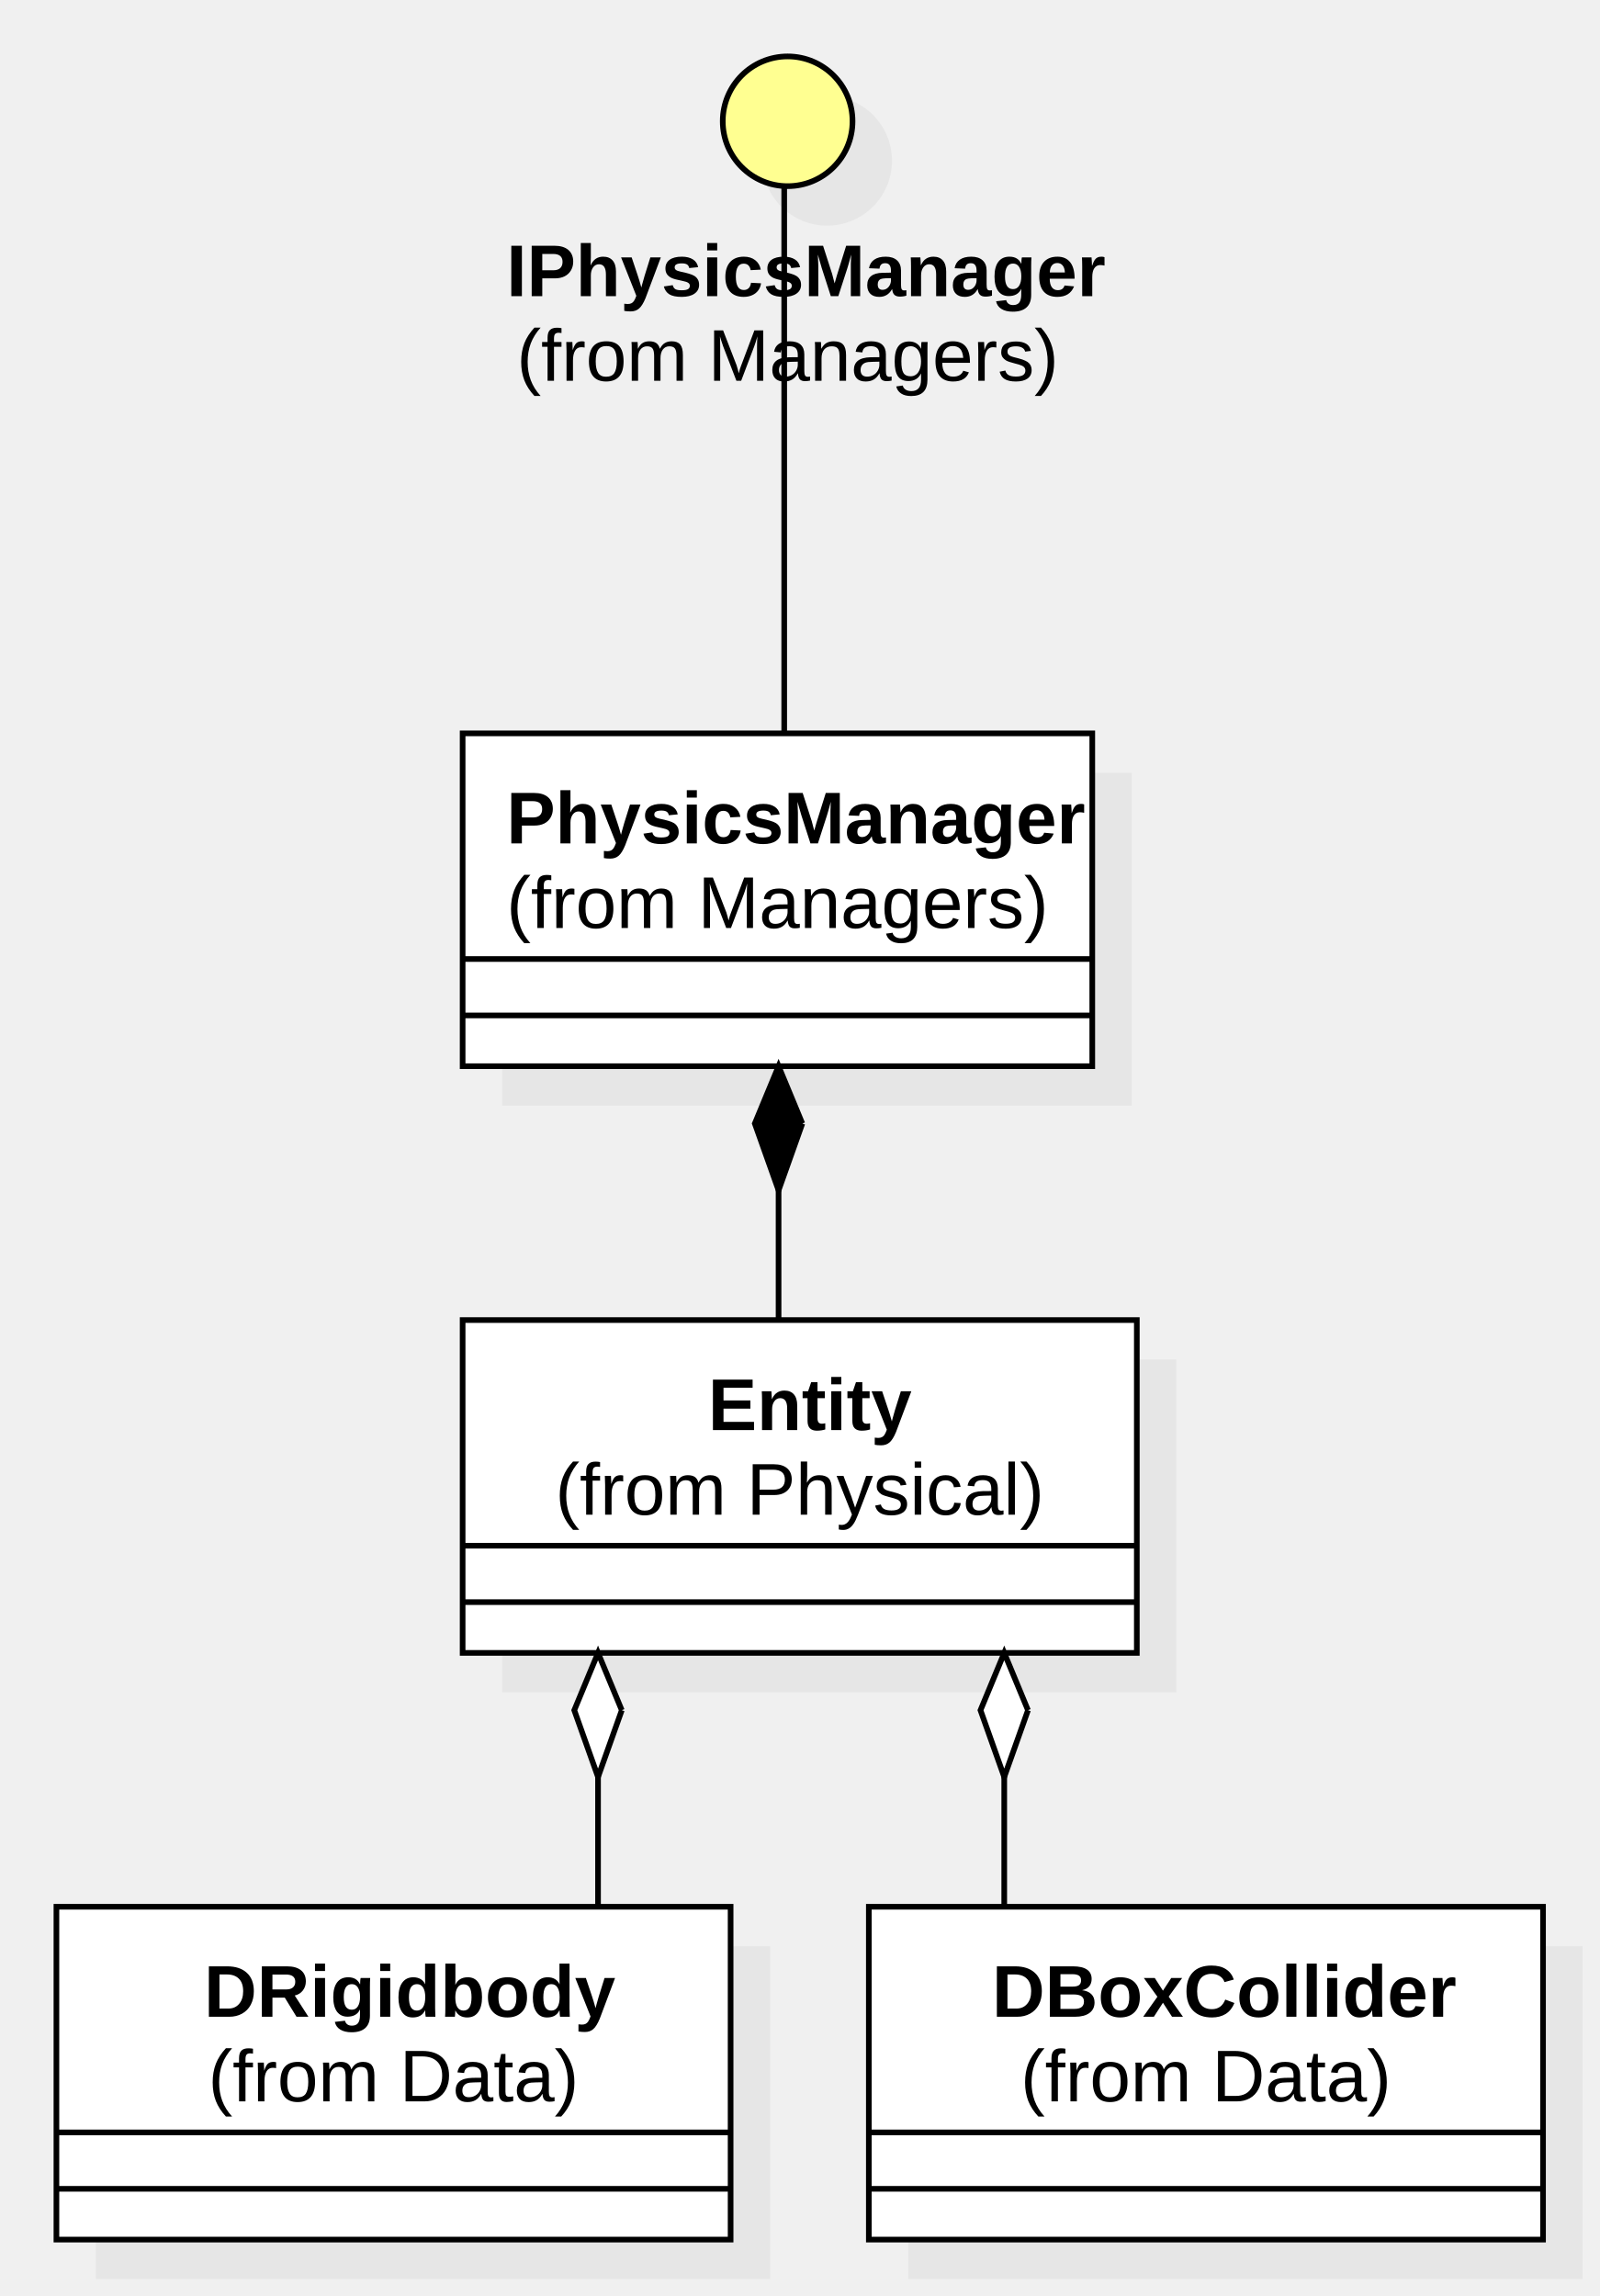
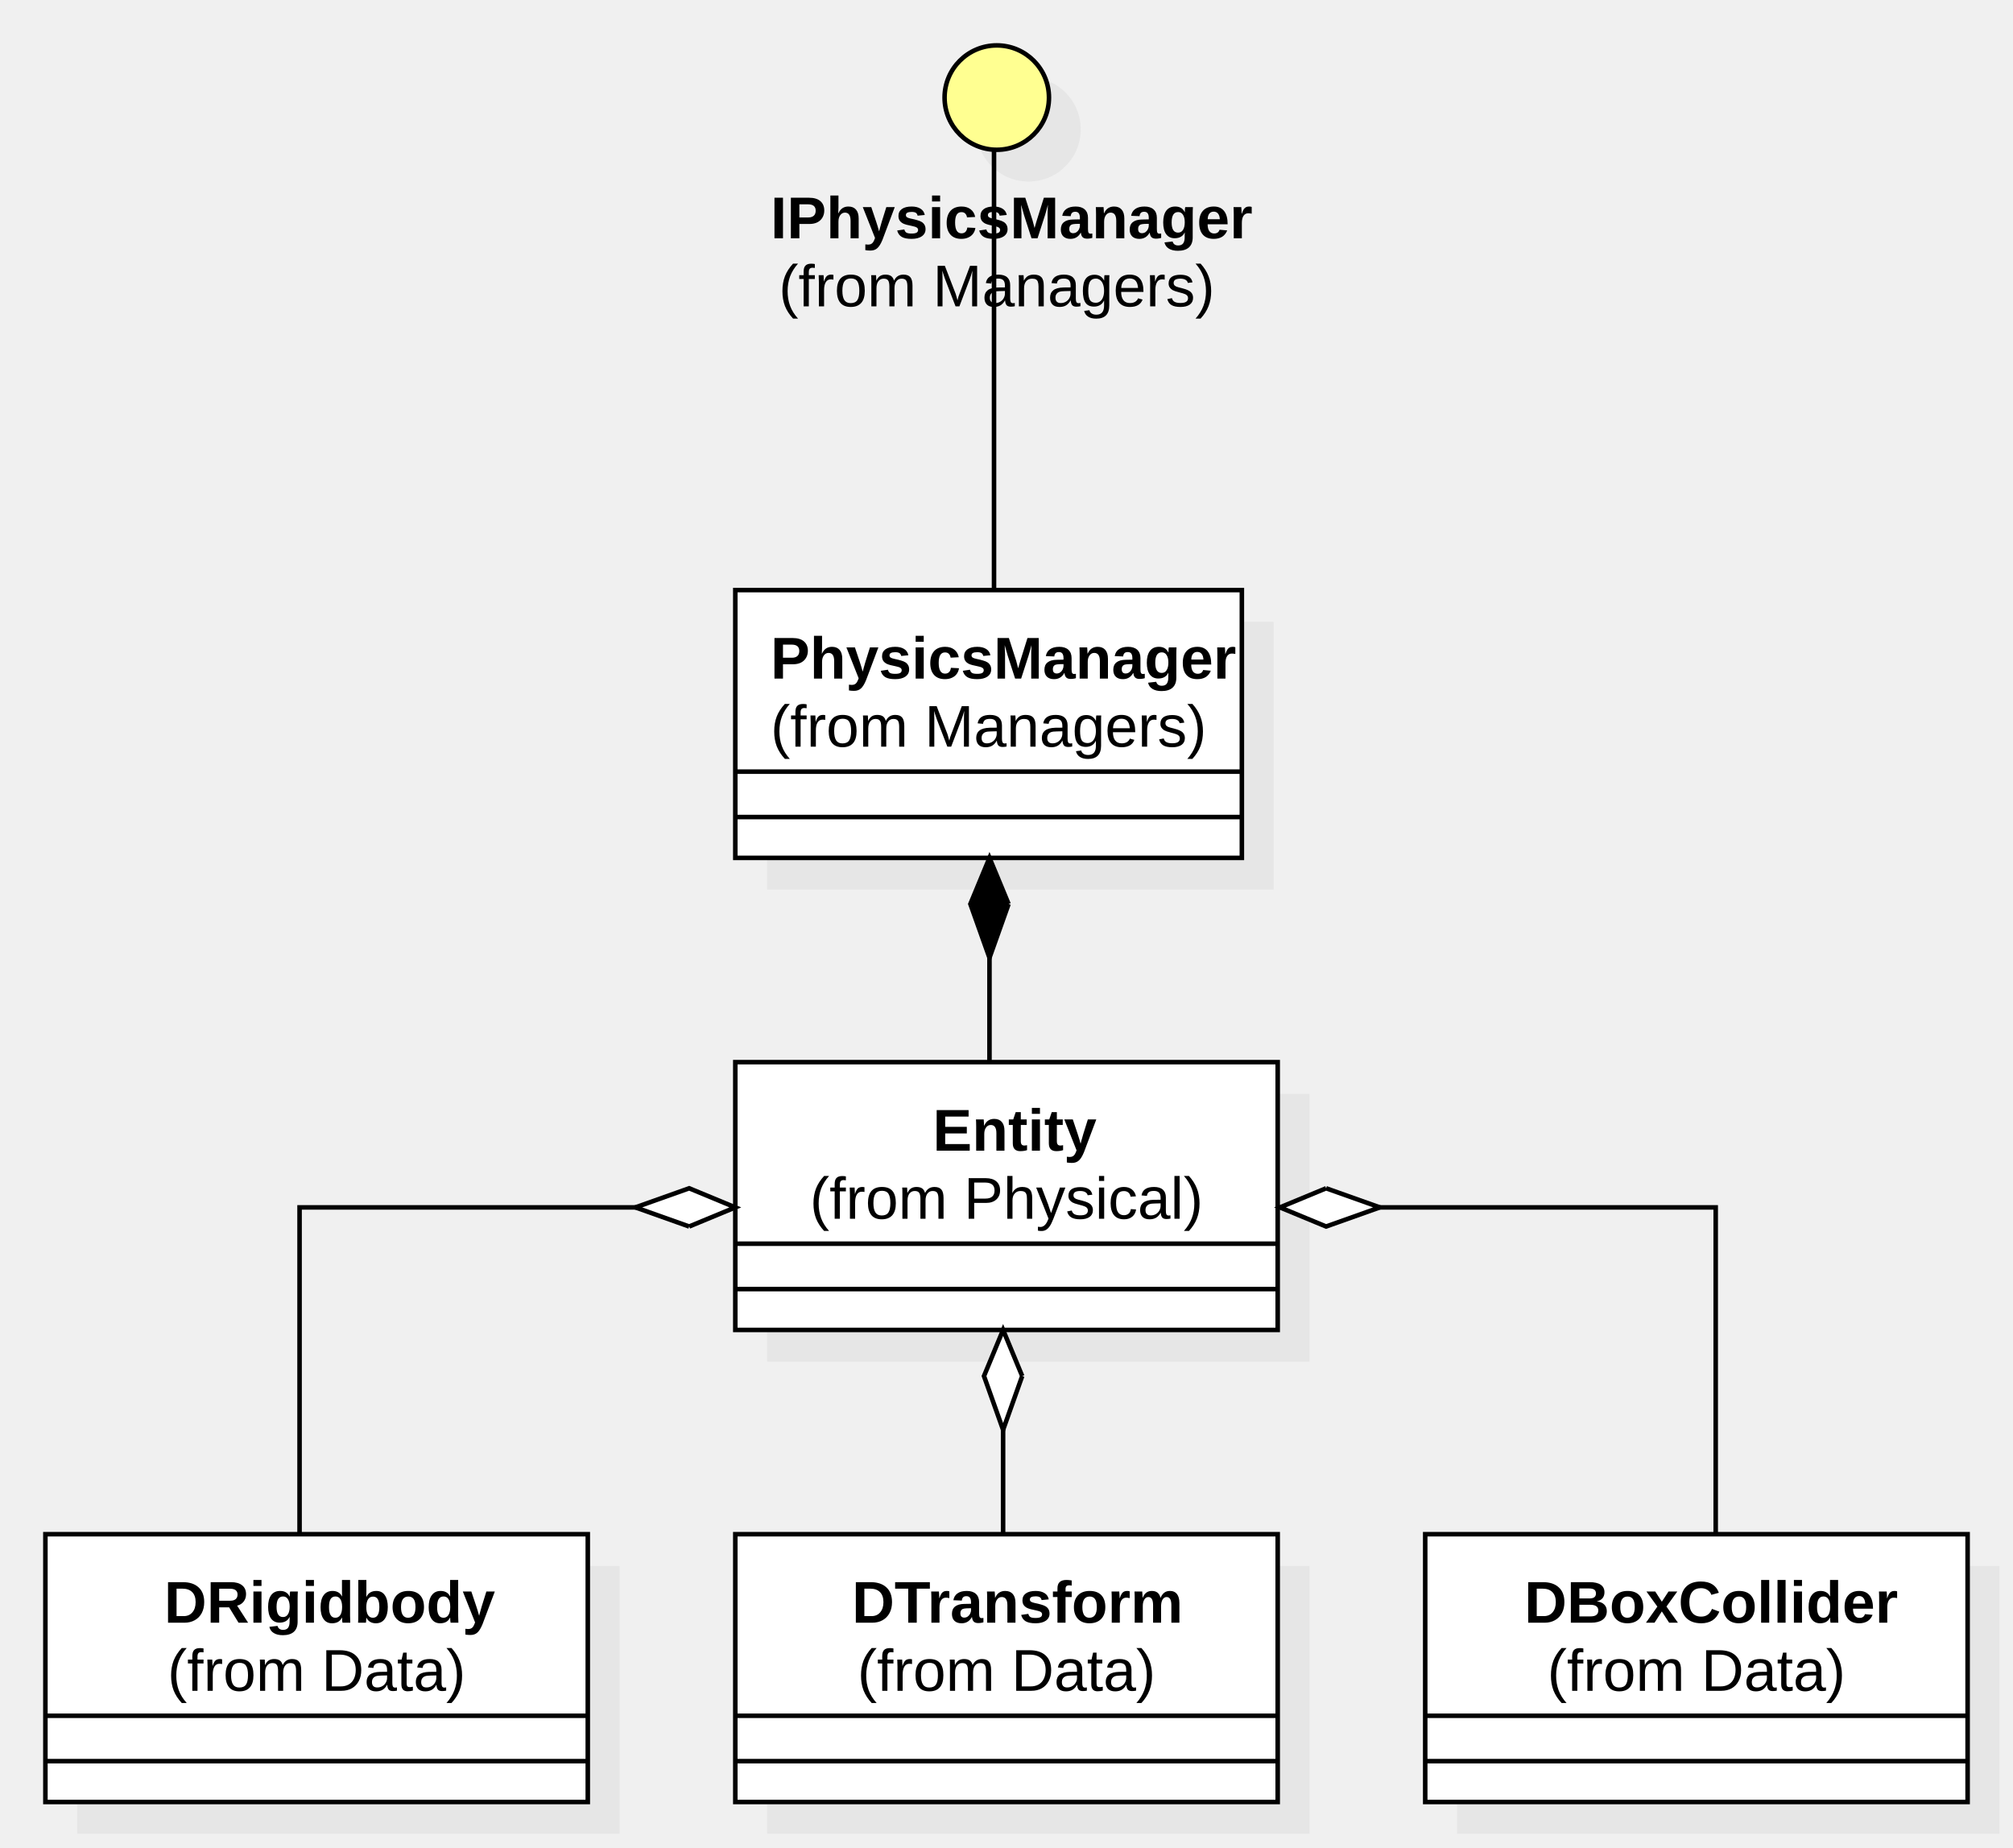
- <svg xmlns="http://www.w3.org/2000/svg" version="1.1" width="283.5" height="407">
+ <svg xmlns="http://www.w3.org/2000/svg" version="1.1" width="443.5" height="407">
  <defs />
  <g>
-     <g transform="translate(-14,2) scale(1,1)">
-       <rect fill="#C0C0C0" stroke="none" x="103" y="135" width="111.604" height="59" opacity="0.2" />
-     </g>
-     <g transform="translate(-14,2) scale(1,1)">
-       <rect fill="#ffffff" stroke="none" x="96" y="128" width="111.604" height="59" />
-     </g>
-     <g transform="translate(-14,2) scale(1,1)">
-       <path fill="none" stroke="#000000" d="M 96 128 L 207.604 128 L 207.604 187 L 96 187 L 96 128 Z Z" stroke-miterlimit="10" />
-     </g>
-     <g transform="translate(-14,2) scale(1,1)">
-       <path fill="none" stroke="#000000" d="M 96 168 L 207.604 168" stroke-miterlimit="10" />
-     </g>
-     <g transform="translate(-14,2) scale(1,1)">
-       <path fill="none" stroke="#000000" d="M 96 178 L 207.604 178" stroke-miterlimit="10" />
-     </g>
-     <g transform="translate(-14,2) scale(1,1)">
-       <g>
-         <path fill="none" stroke="none" />
-         <text fill="#000000" stroke="none" font-family="Arial" font-size="13px" font-style="normal" font-weight="bold" text-decoration="none" x="103.753" y="147.5">PhysicsManager</text>
-       </g>
-     </g>
-     <g transform="translate(-14,2) scale(1,1)">
-       <g>
-         <path fill="none" stroke="none" />
-         <text fill="#000000" stroke="none" font-family="Arial" font-size="13px" font-style="normal" font-weight="normal" text-decoration="none" x="103.763" y="162.5">(from Managers)</text>
-       </g>
-     </g>
-     <g transform="translate(-14,2) scale(1,1)">
-       <rect fill="#C0C0C0" stroke="none" x="175" y="343" width="119.5" height="59" opacity="0.2" />
-     </g>
-     <g transform="translate(-14,2) scale(1,1)">
-       <rect fill="#ffffff" stroke="none" x="168" y="336" width="119.5" height="59" />
-     </g>
-     <g transform="translate(-14,2) scale(1,1)">
-       <path fill="none" stroke="#000000" d="M 168 336 L 287.5 336 L 287.5 395 L 168 395 L 168 336 Z Z" stroke-miterlimit="10" />
-     </g>
-     <g transform="translate(-14,2) scale(1,1)">
-       <path fill="none" stroke="#000000" d="M 168 376 L 287.5 376" stroke-miterlimit="10" />
-     </g>
-     <g transform="translate(-14,2) scale(1,1)">
-       <path fill="none" stroke="#000000" d="M 168 386 L 287.5 386" stroke-miterlimit="10" />
-     </g>
-     <g transform="translate(-14,2) scale(1,1)">
-       <g>
-         <path fill="none" stroke="none" />
-         <text fill="#000000" stroke="none" font-family="Arial" font-size="13px" font-style="normal" font-weight="bold" text-decoration="none" x="189.82" y="355.5">DBoxCollider</text>
-       </g>
-     </g>
-     <g transform="translate(-14,2) scale(1,1)">
-       <g>
-         <path fill="none" stroke="none" />
-         <text fill="#000000" stroke="none" font-family="Arial" font-size="13px" font-style="normal" font-weight="normal" text-decoration="none" x="194.885" y="370.5">(from Data)</text>
-       </g>
-     </g>
-     <g transform="translate(-14,2) scale(1,1)">
-       <rect fill="#C0C0C0" stroke="none" x="31" y="343" width="119.5" height="59" opacity="0.2" />
-     </g>
-     <g transform="translate(-14,2) scale(1,1)">
-       <rect fill="#ffffff" stroke="none" x="24" y="336" width="119.5" height="59" />
-     </g>
-     <g transform="translate(-14,2) scale(1,1)">
-       <path fill="none" stroke="#000000" d="M 24 336 L 143.5 336 L 143.5 395 L 24 395 L 24 336 Z Z" stroke-miterlimit="10" />
-     </g>
-     <g transform="translate(-14,2) scale(1,1)">
-       <path fill="none" stroke="#000000" d="M 24 376 L 143.5 376" stroke-miterlimit="10" />
-     </g>
-     <g transform="translate(-14,2) scale(1,1)">
-       <path fill="none" stroke="#000000" d="M 24 386 L 143.5 386" stroke-miterlimit="10" />
-     </g>
-     <g transform="translate(-14,2) scale(1,1)">
-       <g>
-         <path fill="none" stroke="none" />
-         <text fill="#000000" stroke="none" font-family="Arial" font-size="13px" font-style="normal" font-weight="bold" text-decoration="none" x="50.149" y="355.5">DRigidbody</text>
-       </g>
-     </g>
-     <g transform="translate(-14,2) scale(1,1)">
-       <g>
-         <path fill="none" stroke="none" />
-         <text fill="#000000" stroke="none" font-family="Arial" font-size="13px" font-style="normal" font-weight="normal" text-decoration="none" x="50.885" y="370.5">(from Data)</text>
-       </g>
-     </g>
-     <g transform="translate(-14,2) scale(1,1)">
-       <rect fill="#C0C0C0" stroke="none" x="103" y="239" width="119.5" height="59" opacity="0.2" />
-     </g>
-     <g transform="translate(-14,2) scale(1,1)">
-       <rect fill="#ffffff" stroke="none" x="96" y="232" width="119.5" height="59" />
-     </g>
-     <g transform="translate(-14,2) scale(1,1)">
-       <path fill="none" stroke="#000000" d="M 96 232 L 215.5 232 L 215.5 291 L 96 291 L 96 232 Z Z" stroke-miterlimit="10" />
-     </g>
-     <g transform="translate(-14,2) scale(1,1)">
-       <path fill="none" stroke="#000000" d="M 96 272 L 215.5 272" stroke-miterlimit="10" />
-     </g>
-     <g transform="translate(-14,2) scale(1,1)">
-       <path fill="none" stroke="#000000" d="M 96 282 L 215.5 282" stroke-miterlimit="10" />
-     </g>
-     <g transform="translate(-14,2) scale(1,1)">
-       <g>
-         <path fill="none" stroke="none" />
-         <text fill="#000000" stroke="none" font-family="Arial" font-size="13px" font-style="normal" font-weight="bold" text-decoration="none" x="139.494" y="251.5">Entity</text>
-       </g>
-     </g>
-     <g transform="translate(-14,2) scale(1,1)">
-       <g>
-         <path fill="none" stroke="none" />
-         <text fill="#000000" stroke="none" font-family="Arial" font-size="13px" font-style="normal" font-weight="normal" text-decoration="none" x="112.411" y="266.5">(from Physical)</text>
-       </g>
-     </g>
-     <g transform="translate(-14,2) scale(1,1)">
-       <path fill="none" stroke="#000000" d="M 120 336 L 120 291" stroke-miterlimit="10" />
-     </g>
-     <g transform="translate(-14,2) scale(1,1)">
-       <path fill="#FFFFFF" stroke="none" d="M 124.21 301.163 L 120 291 L 115.79 301.163 L 120 313" />
-     </g>
-     <g transform="translate(-14,2) scale(1,1)">
-       <path fill="none" stroke="#000000" d="M 124.21 301.163 L 120 291 L 115.79 301.163 L 120 313 L 124.21 301.163" stroke-miterlimit="10" />
-     </g>
-     <g transform="translate(-14,2) scale(1,1)">
-       <path fill="none" stroke="#000000" d="M 192 336 L 192 291" stroke-miterlimit="10" />
-     </g>
-     <g transform="translate(-14,2) scale(1,1)">
-       <path fill="#FFFFFF" stroke="none" d="M 196.21 301.163 L 192 291 L 187.79 301.163 L 192 313" />
-     </g>
-     <g transform="translate(-14,2) scale(1,1)">
-       <path fill="none" stroke="#000000" d="M 196.21 301.163 L 192 291 L 187.79 301.163 L 192 313 L 196.21 301.163" stroke-miterlimit="10" />
-     </g>
-     <g transform="translate(-14,2) scale(1,1)">
-       <path fill="none" stroke="#000000" d="M 152 232 L 152 187" stroke-miterlimit="10" />
-     </g>
-     <g transform="translate(-14,2) scale(1,1)">
-       <path fill="#000000" stroke="none" d="M 156.21 197.163 L 152 187 L 147.79 197.163 L 152 209" />
-     </g>
-     <g transform="translate(-14,2) scale(1,1)">
-       <path fill="none" stroke="#000000" d="M 156.21 197.163 L 152 187 L 147.79 197.163 L 152 209 L 156.21 197.163" stroke-miterlimit="10" />
-     </g>
-     <g transform="translate(-14,2) scale(1,1)">
-       <path fill="#C0C0C0" stroke="none" d="M 149.108 26.5 C 149.108 20.149 154.256 15 160.608 15 C 166.959 15 172.108 20.149 172.108 26.5 C 172.108 32.851 166.959 38 160.608 38 C 154.256 38 149.108 32.851 149.108 26.5 Z" opacity="0.2" />
-     </g>
-     <g transform="translate(-14,2) scale(1,1)">
-       <path fill="#ffff91" stroke="none" d="M 142.108 19.5 C 142.108 13.149 147.256 8 153.608 8 C 159.959 8 165.108 13.149 165.108 19.5 C 165.108 25.851 159.959 31 153.608 31 C 147.256 31 142.108 25.851 142.108 19.5 Z" />
-     </g>
-     <g transform="translate(-14,2) scale(1,1)">
-       <path fill="none" stroke="#000000" d="M 142.108 19.5 C 142.108 13.149 147.256 8 153.608 8 C 159.959 8 165.108 13.149 165.108 19.5 C 165.108 25.851 159.959 31 153.608 31 C 147.256 31 142.108 25.851 142.108 19.5 Z" stroke-miterlimit="10" />
-     </g>
-     <g transform="translate(-14,2) scale(1,1)">
-       <g>
-         <path fill="none" stroke="none" />
-         <text fill="#000000" stroke="none" font-family="Arial" font-size="13px" font-style="normal" font-weight="bold" text-decoration="none" x="103.753" y="50.5">IPhysicsManager</text>
-       </g>
-     </g>
-     <g transform="translate(-14,2) scale(1,1)">
-       <g>
-         <path fill="none" stroke="none" />
-         <text fill="#000000" stroke="none" font-family="Arial" font-size="13px" font-style="normal" font-weight="normal" text-decoration="none" x="105.569" y="65.5">(from Managers)</text>
-       </g>
-     </g>
-     <g transform="translate(-14,2) scale(1,1)">
-       <path fill="none" stroke="#000000" d="M 153 128 L 153 31" stroke-miterlimit="10" />
+     <g transform="translate(-30,-6) scale(1,1)">
+       <rect fill="#C0C0C0" stroke="none" x="199" y="143" width="111.604" height="59" opacity="0.2" />
+     </g>
+     <g transform="translate(-30,-6) scale(1,1)">
+       <rect fill="#ffffff" stroke="none" x="192" y="136" width="111.604" height="59" />
+     </g>
+     <g transform="translate(-30,-6) scale(1,1)">
+       <path fill="none" stroke="#000000" d="M 192 136 L 303.604 136 L 303.604 195 L 192 195 L 192 136 Z Z" stroke-miterlimit="10" />
+     </g>
+     <g transform="translate(-30,-6) scale(1,1)">
+       <path fill="none" stroke="#000000" d="M 192 176 L 303.604 176" stroke-miterlimit="10" />
+     </g>
+     <g transform="translate(-30,-6) scale(1,1)">
+       <path fill="none" stroke="#000000" d="M 192 186 L 303.604 186" stroke-miterlimit="10" />
+     </g>
+     <g transform="translate(-30,-6) scale(1,1)">
+       <g>
+         <path fill="none" stroke="none" />
+         <text fill="#000000" stroke="none" font-family="Arial" font-size="13px" font-style="normal" font-weight="bold" text-decoration="none" x="199.753" y="155.5">PhysicsManager</text>
+       </g>
+     </g>
+     <g transform="translate(-30,-6) scale(1,1)">
+       <g>
+         <path fill="none" stroke="none" />
+         <text fill="#000000" stroke="none" font-family="Arial" font-size="13px" font-style="normal" font-weight="normal" text-decoration="none" x="199.763" y="170.5">(from Managers)</text>
+       </g>
+     </g>
+     <g transform="translate(-30,-6) scale(1,1)">
+       <rect fill="#C0C0C0" stroke="none" x="351" y="351" width="119.5" height="59" opacity="0.2" />
+     </g>
+     <g transform="translate(-30,-6) scale(1,1)">
+       <rect fill="#ffffff" stroke="none" x="344" y="344" width="119.5" height="59" />
+     </g>
+     <g transform="translate(-30,-6) scale(1,1)">
+       <path fill="none" stroke="#000000" d="M 344 344 L 463.5 344 L 463.5 403 L 344 403 L 344 344 Z Z" stroke-miterlimit="10" />
+     </g>
+     <g transform="translate(-30,-6) scale(1,1)">
+       <path fill="none" stroke="#000000" d="M 344 384 L 463.5 384" stroke-miterlimit="10" />
+     </g>
+     <g transform="translate(-30,-6) scale(1,1)">
+       <path fill="none" stroke="#000000" d="M 344 394 L 463.5 394" stroke-miterlimit="10" />
+     </g>
+     <g transform="translate(-30,-6) scale(1,1)">
+       <g>
+         <path fill="none" stroke="none" />
+         <text fill="#000000" stroke="none" font-family="Arial" font-size="13px" font-style="normal" font-weight="bold" text-decoration="none" x="365.82" y="363.5">DBoxCollider</text>
+       </g>
+     </g>
+     <g transform="translate(-30,-6) scale(1,1)">
+       <g>
+         <path fill="none" stroke="none" />
+         <text fill="#000000" stroke="none" font-family="Arial" font-size="13px" font-style="normal" font-weight="normal" text-decoration="none" x="370.885" y="378.5">(from Data)</text>
+       </g>
+     </g>
+     <g transform="translate(-30,-6) scale(1,1)">
+       <rect fill="#C0C0C0" stroke="none" x="47" y="351" width="119.5" height="59" opacity="0.2" />
+     </g>
+     <g transform="translate(-30,-6) scale(1,1)">
+       <rect fill="#ffffff" stroke="none" x="40" y="344" width="119.5" height="59" />
+     </g>
+     <g transform="translate(-30,-6) scale(1,1)">
+       <path fill="none" stroke="#000000" d="M 40 344 L 159.5 344 L 159.5 403 L 40 403 L 40 344 Z Z" stroke-miterlimit="10" />
+     </g>
+     <g transform="translate(-30,-6) scale(1,1)">
+       <path fill="none" stroke="#000000" d="M 40 384 L 159.5 384" stroke-miterlimit="10" />
+     </g>
+     <g transform="translate(-30,-6) scale(1,1)">
+       <path fill="none" stroke="#000000" d="M 40 394 L 159.5 394" stroke-miterlimit="10" />
+     </g>
+     <g transform="translate(-30,-6) scale(1,1)">
+       <g>
+         <path fill="none" stroke="none" />
+         <text fill="#000000" stroke="none" font-family="Arial" font-size="13px" font-style="normal" font-weight="bold" text-decoration="none" x="66.149" y="363.5">DRigidbody</text>
+       </g>
+     </g>
+     <g transform="translate(-30,-6) scale(1,1)">
+       <g>
+         <path fill="none" stroke="none" />
+         <text fill="#000000" stroke="none" font-family="Arial" font-size="13px" font-style="normal" font-weight="normal" text-decoration="none" x="66.885" y="378.5">(from Data)</text>
+       </g>
+     </g>
+     <g transform="translate(-30,-6) scale(1,1)">
+       <rect fill="#C0C0C0" stroke="none" x="199" y="247" width="119.5" height="59" opacity="0.2" />
+     </g>
+     <g transform="translate(-30,-6) scale(1,1)">
+       <rect fill="#ffffff" stroke="none" x="192" y="240" width="119.5" height="59" />
+     </g>
+     <g transform="translate(-30,-6) scale(1,1)">
+       <path fill="none" stroke="#000000" d="M 192 240 L 311.5 240 L 311.5 299 L 192 299 L 192 240 Z Z" stroke-miterlimit="10" />
+     </g>
+     <g transform="translate(-30,-6) scale(1,1)">
+       <path fill="none" stroke="#000000" d="M 192 280 L 311.5 280" stroke-miterlimit="10" />
+     </g>
+     <g transform="translate(-30,-6) scale(1,1)">
+       <path fill="none" stroke="#000000" d="M 192 290 L 311.5 290" stroke-miterlimit="10" />
+     </g>
+     <g transform="translate(-30,-6) scale(1,1)">
+       <g>
+         <path fill="none" stroke="none" />
+         <text fill="#000000" stroke="none" font-family="Arial" font-size="13px" font-style="normal" font-weight="bold" text-decoration="none" x="235.494" y="259.5">Entity</text>
+       </g>
+     </g>
+     <g transform="translate(-30,-6) scale(1,1)">
+       <g>
+         <path fill="none" stroke="none" />
+         <text fill="#000000" stroke="none" font-family="Arial" font-size="13px" font-style="normal" font-weight="normal" text-decoration="none" x="208.411" y="274.5">(from Physical)</text>
+       </g>
+     </g>
+     <g transform="translate(-30,-6) scale(1,1)">
+       <path fill="none" stroke="#000000" d="M 96 344 L 96 272 L 192 272" stroke-miterlimit="10" />
+     </g>
+     <g transform="translate(-30,-6) scale(1,1)">
+       <path fill="#FFFFFF" stroke="none" d="M 181.837 276.21 L 192 272 L 181.837 267.79 L 170 272" />
+     </g>
+     <g transform="translate(-30,-6) scale(1,1)">
+       <path fill="none" stroke="#000000" d="M 181.837 276.21 L 192 272 L 181.837 267.79 L 170 272 L 181.837 276.21" stroke-miterlimit="10" />
+     </g>
+     <g transform="translate(-30,-6) scale(1,1)">
+       <path fill="none" stroke="#000000" d="M 408 344 L 408 272 L 312 272" stroke-miterlimit="10" />
+     </g>
+     <g transform="translate(-30,-6) scale(1,1)">
+       <path fill="#FFFFFF" stroke="none" d="M 322.163 267.79 L 312 272 L 322.163 276.21 L 334 272" />
+     </g>
+     <g transform="translate(-30,-6) scale(1,1)">
+       <path fill="none" stroke="#000000" d="M 322.163 267.79 L 312 272 L 322.163 276.21 L 334 272 L 322.163 267.79" stroke-miterlimit="10" />
+     </g>
+     <g transform="translate(-30,-6) scale(1,1)">
+       <path fill="none" stroke="#000000" d="M 248 240 L 248 195" stroke-miterlimit="10" />
+     </g>
+     <g transform="translate(-30,-6) scale(1,1)">
+       <path fill="#000000" stroke="none" d="M 252.21 205.163 L 248 195 L 243.79 205.163 L 248 217" />
+     </g>
+     <g transform="translate(-30,-6) scale(1,1)">
+       <path fill="none" stroke="#000000" d="M 252.21 205.163 L 248 195 L 243.79 205.163 L 248 217 L 252.21 205.163" stroke-miterlimit="10" />
+     </g>
+     <g transform="translate(-30,-6) scale(1,1)">
+       <path fill="#C0C0C0" stroke="none" d="M 245.108 34.5 C 245.108 28.149 250.256 23 256.608 23 C 262.959 23 268.108 28.149 268.108 34.5 C 268.108 40.851 262.959 46 256.608 46 C 250.256 46 245.108 40.851 245.108 34.5 Z" opacity="0.2" />
+     </g>
+     <g transform="translate(-30,-6) scale(1,1)">
+       <path fill="#ffff91" stroke="none" d="M 238.108 27.5 C 238.108 21.149 243.256 16 249.608 16 C 255.959 16 261.108 21.149 261.108 27.5 C 261.108 33.851 255.959 39 249.608 39 C 243.256 39 238.108 33.851 238.108 27.5 Z" />
+     </g>
+     <g transform="translate(-30,-6) scale(1,1)">
+       <path fill="none" stroke="#000000" d="M 238.108 27.5 C 238.108 21.149 243.256 16 249.608 16 C 255.959 16 261.108 21.149 261.108 27.5 C 261.108 33.851 255.959 39 249.608 39 C 243.256 39 238.108 33.851 238.108 27.5 Z" stroke-miterlimit="10" />
+     </g>
+     <g transform="translate(-30,-6) scale(1,1)">
+       <g>
+         <path fill="none" stroke="none" />
+         <text fill="#000000" stroke="none" font-family="Arial" font-size="13px" font-style="normal" font-weight="bold" text-decoration="none" x="199.753" y="58.5">IPhysicsManager</text>
+       </g>
+     </g>
+     <g transform="translate(-30,-6) scale(1,1)">
+       <g>
+         <path fill="none" stroke="none" />
+         <text fill="#000000" stroke="none" font-family="Arial" font-size="13px" font-style="normal" font-weight="normal" text-decoration="none" x="201.569" y="73.5">(from Managers)</text>
+       </g>
+     </g>
+     <g transform="translate(-30,-6) scale(1,1)">
+       <path fill="none" stroke="#000000" d="M 249 136 L 249 39" stroke-miterlimit="10" />
+     </g>
+     <g transform="translate(-30,-6) scale(1,1)">
+       <rect fill="#C0C0C0" stroke="none" x="199" y="351" width="119.5" height="59" opacity="0.2" />
+     </g>
+     <g transform="translate(-30,-6) scale(1,1)">
+       <rect fill="#ffffff" stroke="none" x="192" y="344" width="119.5" height="59" />
+     </g>
+     <g transform="translate(-30,-6) scale(1,1)">
+       <path fill="none" stroke="#000000" d="M 192 344 L 311.5 344 L 311.5 403 L 192 403 L 192 344 Z Z" stroke-miterlimit="10" />
+     </g>
+     <g transform="translate(-30,-6) scale(1,1)">
+       <path fill="none" stroke="#000000" d="M 192 384 L 311.5 384" stroke-miterlimit="10" />
+     </g>
+     <g transform="translate(-30,-6) scale(1,1)">
+       <path fill="none" stroke="#000000" d="M 192 394 L 311.5 394" stroke-miterlimit="10" />
+     </g>
+     <g transform="translate(-30,-6) scale(1,1)">
+       <g>
+         <path fill="none" stroke="none" />
+         <text fill="#000000" stroke="none" font-family="Arial" font-size="13px" font-style="normal" font-weight="bold" text-decoration="none" x="217.682" y="363.5">DTransform</text>
+       </g>
+     </g>
+     <g transform="translate(-30,-6) scale(1,1)">
+       <g>
+         <path fill="none" stroke="none" />
+         <text fill="#000000" stroke="none" font-family="Arial" font-size="13px" font-style="normal" font-weight="normal" text-decoration="none" x="218.885" y="378.5">(from Data)</text>
+       </g>
+     </g>
+     <g transform="translate(-30,-6) scale(1,1)">
+       <path fill="none" stroke="#000000" d="M 251 344 L 251 299" stroke-miterlimit="10" />
+     </g>
+     <g transform="translate(-30,-6) scale(1,1)">
+       <path fill="#FFFFFF" stroke="none" d="M 255.21 309.163 L 251 299 L 246.79 309.163 L 251 321" />
+     </g>
+     <g transform="translate(-30,-6) scale(1,1)">
+       <path fill="none" stroke="#000000" d="M 255.21 309.163 L 251 299 L 246.79 309.163 L 251 321 L 255.21 309.163" stroke-miterlimit="10" />
    </g>
  </g>
</svg>
